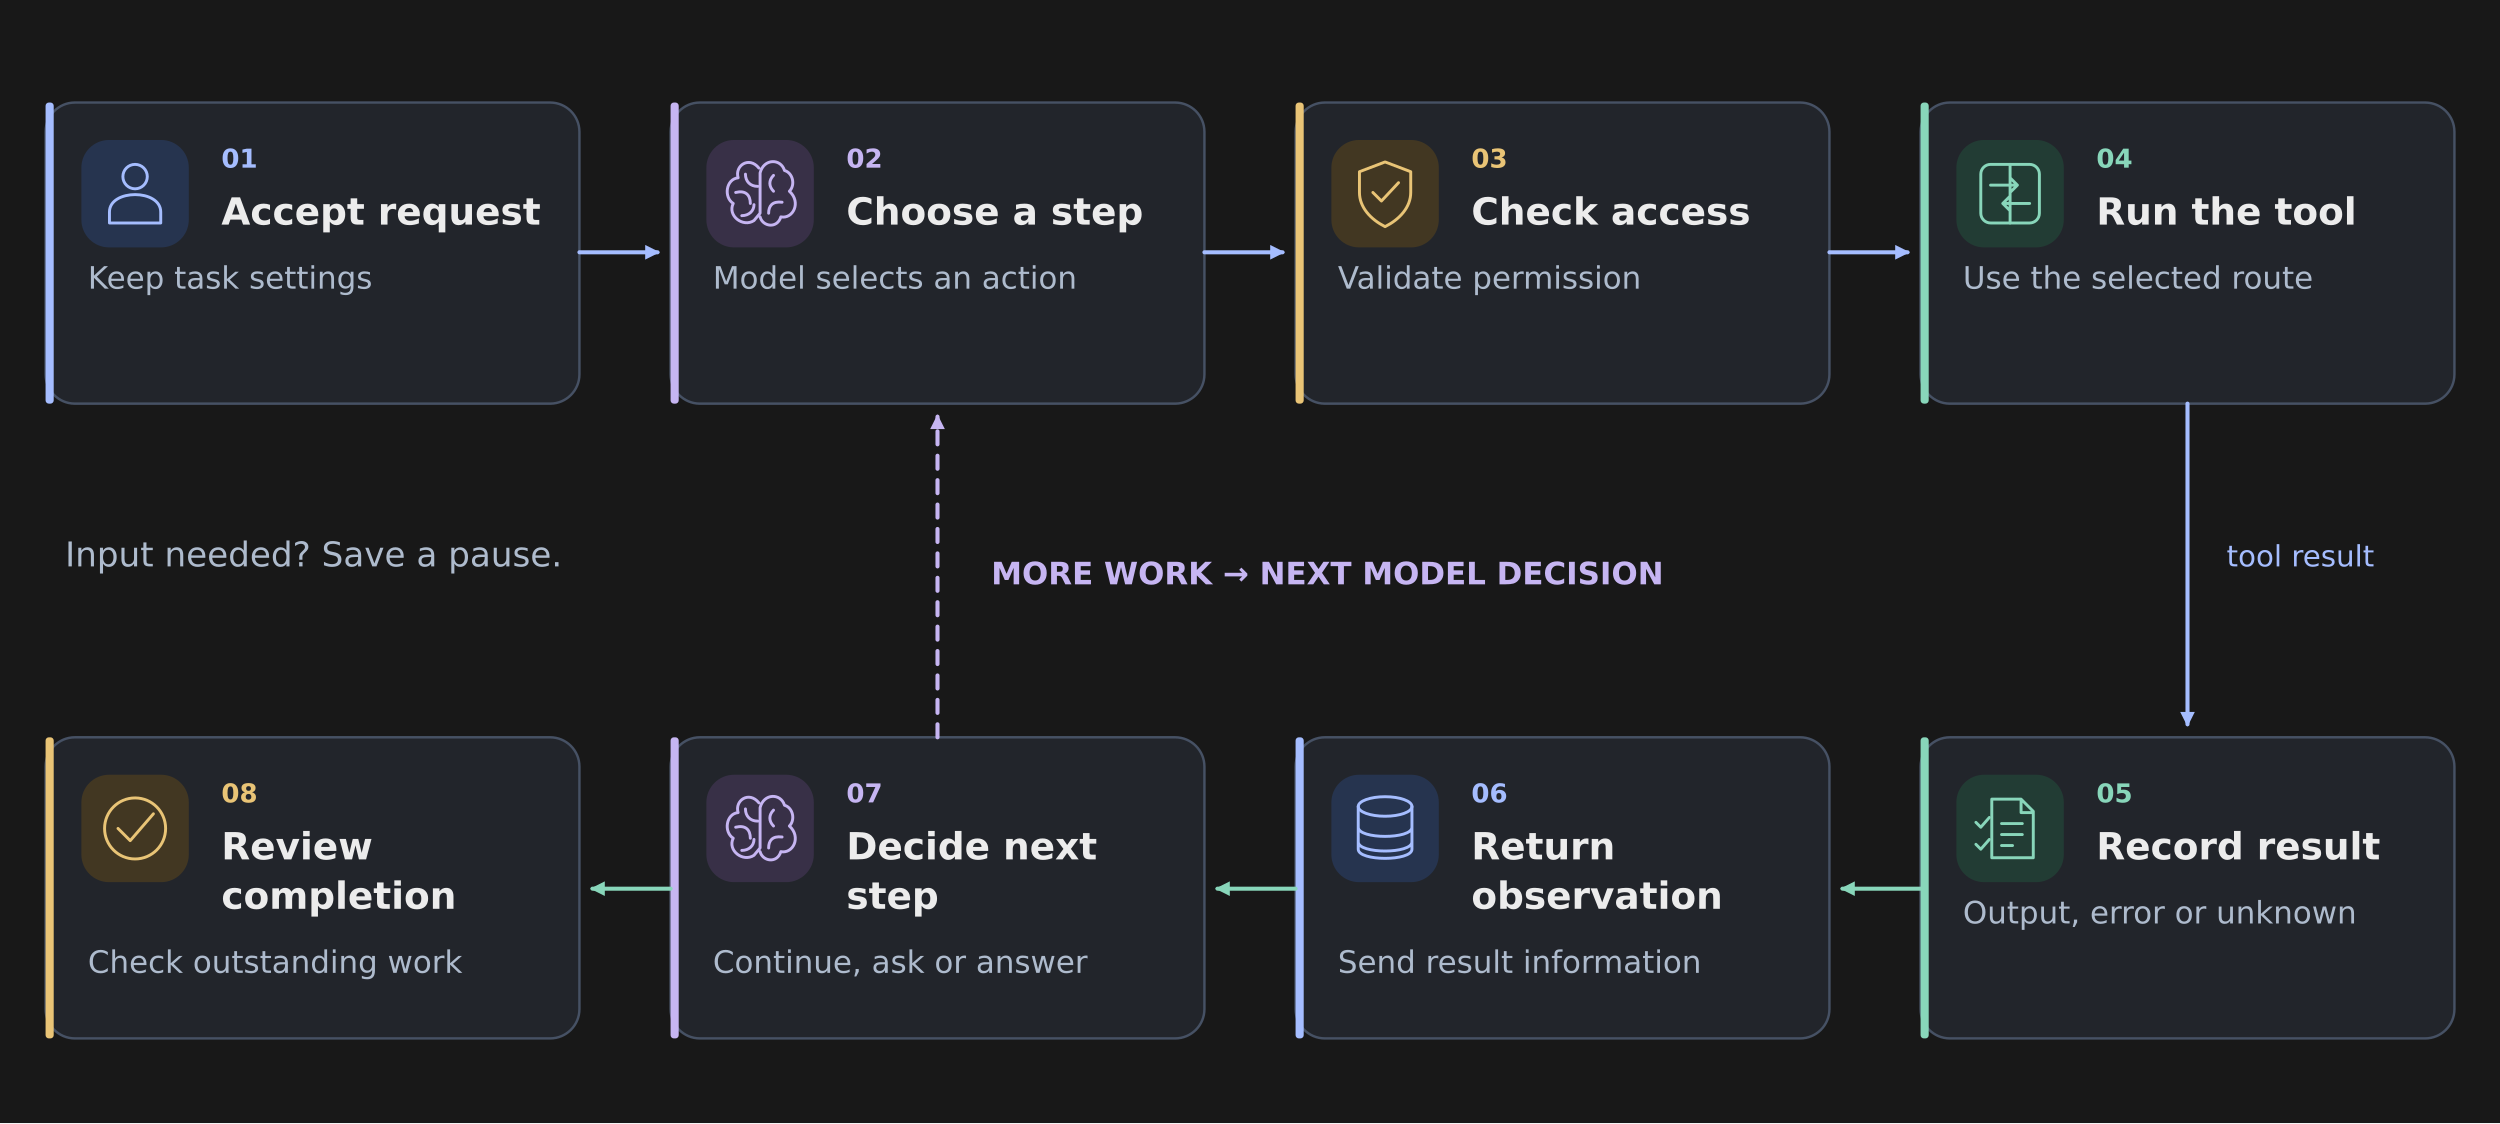
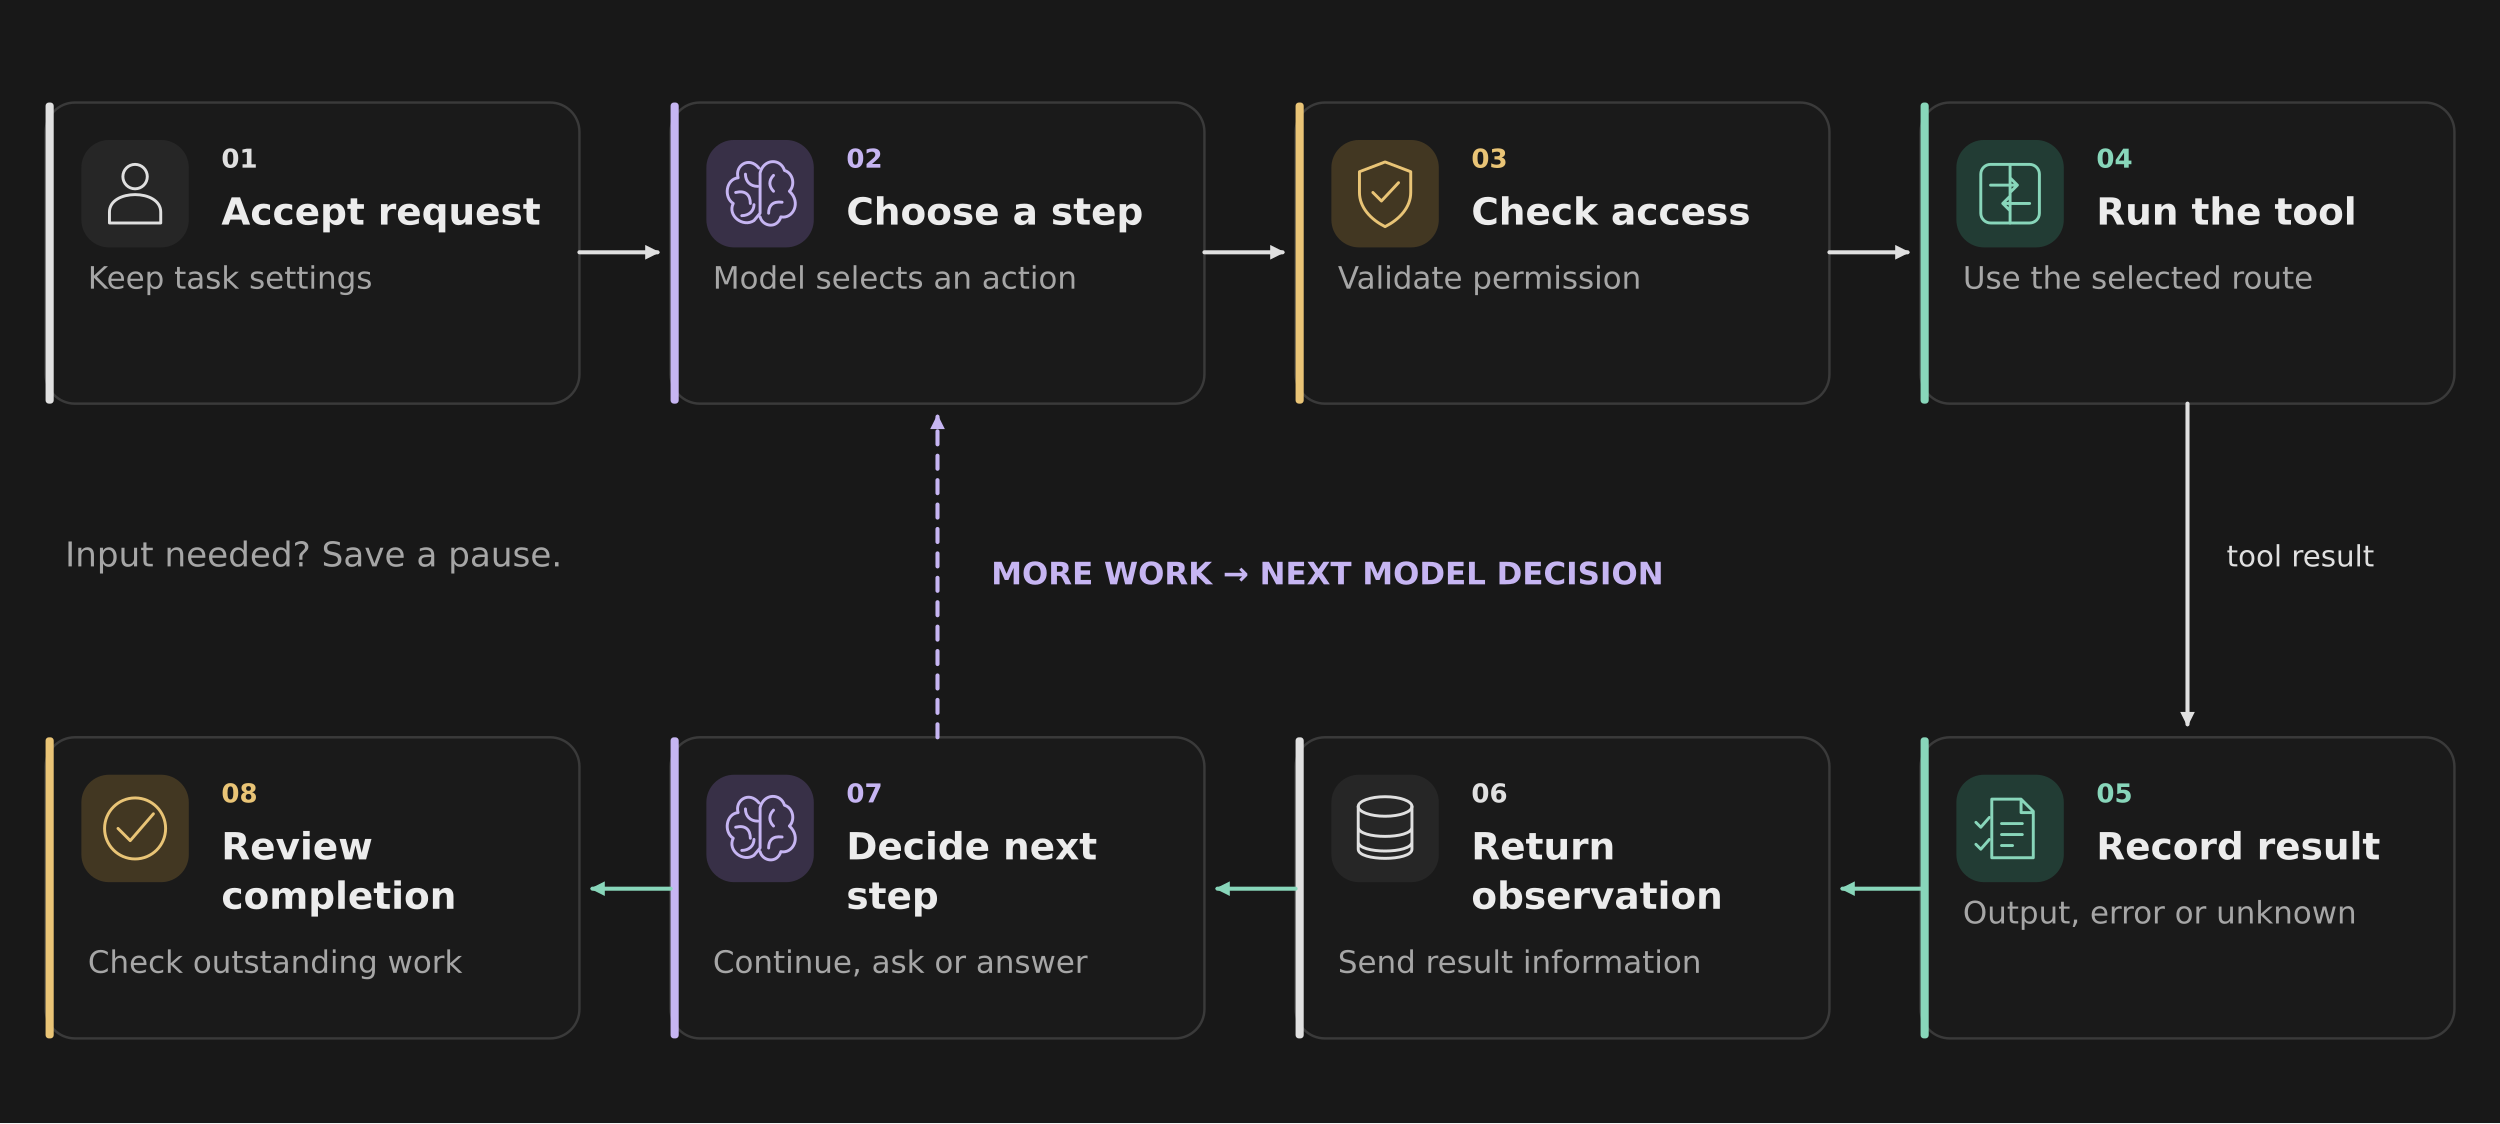
<svg xmlns="http://www.w3.org/2000/svg" width="1536" height="690" viewBox="0 0 1536 690" role="img" aria-labelledby="title desc" lang="en">
  <defs>
    <marker id="arrow-blue" markerWidth="9" markerHeight="9" refX="7.6" refY="4.5" orient="auto" markerUnits="userSpaceOnUse">
-       <path d="M0,0 L9,4.5 L0,9 Z" fill="#A5BDFF" />
+       <path d="M0,0 L9,4.5 L0,9 Z" fill="#E0E0E0" />
    </marker>
    <marker id="arrow-teal" markerWidth="9" markerHeight="9" refX="7.6" refY="4.5" orient="auto" markerUnits="userSpaceOnUse">
      <path d="M0,0 L9,4.5 L0,9 Z" fill="#88D6BA" />
    </marker>
    <marker id="arrow-violet" markerWidth="9" markerHeight="9" refX="7.6" refY="4.5" orient="auto" markerUnits="userSpaceOnUse">
      <path d="M0,0 L9,4.5 L0,9 Z" fill="#C6B5F2" />
    </marker>
    <marker id="arrow-amber" markerWidth="9" markerHeight="9" refX="7.6" refY="4.5" orient="auto" markerUnits="userSpaceOnUse">
      <path d="M0,0 L9,4.5 L0,9 Z" fill="#E9C476" />
    </marker>
    <marker id="arrow-red" markerWidth="9" markerHeight="9" refX="7.6" refY="4.5" orient="auto" markerUnits="userSpaceOnUse">
      <path d="M0,0 L9,4.5 L0,9 Z" fill="#FFABB4" />
    </marker>
    <marker id="arrow-muted" markerWidth="9" markerHeight="9" refX="7.6" refY="4.5" orient="auto" markerUnits="userSpaceOnUse">
-       <path d="M0,0 L9,4.5 L0,9 Z" fill="#AEBBCD" />
+       <path d="M0,0 L9,4.5 L0,9 Z" fill="#A6A6A6" />
    </marker>
  </defs>
  <rect width="1536" height="690" fill="#181818" />
  <g transform="translate(-32,-202)">
-     <rect x="60" y="265" width="328" height="185" rx="18" fill="#22252B" stroke="#465164" stroke-width="1.5" />
-     <rect x="60" y="265" width="5" height="185" rx="2" fill="#A5BDFF" />
-     <rect x="82" y="288" width="66" height="66" rx="17" fill="#26344F" />
-     <g transform="translate(91,297) scale(0.75)" fill="none" stroke="#A5BDFF" stroke-width="2.4" stroke-linecap="round" stroke-linejoin="round">
+     <rect x="60" y="265" width="328" height="185" rx="18" fill="#1A1A1A" stroke="#3A3A3A" stroke-width="1.5" />
+     <rect x="60" y="265" width="5" height="185" rx="2" fill="#E0E0E0" />
+     <rect x="82" y="288" width="66" height="66" rx="17" fill="#262626" />
+     <g transform="translate(91,297) scale(0.75)" fill="none" stroke="#E0E0E0" stroke-width="2.4" stroke-linecap="round" stroke-linejoin="round">
      <circle cx="32" cy="18" r="10" />
      <path d="M11 56v-9c0-19 42-19 42 0v9z" />
    </g>
-     <text x="168" y="305.00" font-family="DejaVu Sans, Arial, sans-serif" font-size="16" font-weight="700" text-anchor="start" fill="#A5BDFF">01</text>
+     <text x="168" y="305.00" font-family="DejaVu Sans, Arial, sans-serif" font-size="16" font-weight="700" text-anchor="start" fill="#E0E0E0">01</text>
    <text x="168" y="340.00" font-family="DejaVu Sans, Arial, sans-serif" font-size="23" font-weight="700" text-anchor="start" fill="#ECECEC">Accept request</text>
-     <text x="86" y="379.36" font-family="DejaVu Sans, Arial, sans-serif" font-size="19" font-weight="400" text-anchor="start" fill="#AEBBCD">Keep task settings</text>
-     <rect x="444" y="265" width="328" height="185" rx="18" fill="#22252B" stroke="#465164" stroke-width="1.5" />
+     <text x="86" y="379.36" font-family="DejaVu Sans, Arial, sans-serif" font-size="19" font-weight="400" text-anchor="start" fill="#A6A6A6">Keep task settings</text>
+     <rect x="444" y="265" width="328" height="185" rx="18" fill="#1A1A1A" stroke="#3A3A3A" stroke-width="1.5" />
    <rect x="444" y="265" width="5" height="185" rx="2" fill="#C6B5F2" />
    <rect x="466" y="288" width="66" height="66" rx="17" fill="#383047" />
    <g transform="translate(475,297) scale(0.75)" fill="none" stroke="#C6B5F2" stroke-width="2.4" stroke-linecap="round" stroke-linejoin="round">
      <path d="M31 11c-8-10-20-2-17 8-10 1-12 16-4 21-5 10 8 20 17 14l5-6V15c3-12 17-12 20-2 7 2 9 12 4 17 10 9 3 23-7 21-3 10-15 8-17 0M20 16c0 6 4 10 10 10M12 31c8-2 12 2 12 9M17 50c6 0 10-4 10-9M43 17c-4 4-4 9 0 13M50 39c-8-1-11 3-11 9" />
    </g>
    <text x="552" y="305.00" font-family="DejaVu Sans, Arial, sans-serif" font-size="16" font-weight="700" text-anchor="start" fill="#C6B5F2">02</text>
    <text x="552" y="340.00" font-family="DejaVu Sans, Arial, sans-serif" font-size="23" font-weight="700" text-anchor="start" fill="#ECECEC">Choose a step</text>
-     <text x="470" y="379.36" font-family="DejaVu Sans, Arial, sans-serif" font-size="19" font-weight="400" text-anchor="start" fill="#AEBBCD">Model selects an action</text>
-     <rect x="828" y="265" width="328" height="185" rx="18" fill="#22252B" stroke="#465164" stroke-width="1.5" />
+     <text x="470" y="379.36" font-family="DejaVu Sans, Arial, sans-serif" font-size="19" font-weight="400" text-anchor="start" fill="#A6A6A6">Model selects an action</text>
+     <rect x="828" y="265" width="328" height="185" rx="18" fill="#1A1A1A" stroke="#3A3A3A" stroke-width="1.5" />
    <rect x="828" y="265" width="5" height="185" rx="2" fill="#E9C476" />
    <rect x="850" y="288" width="66" height="66" rx="17" fill="#423722" />
    <g transform="translate(859,297) scale(0.75)" fill="none" stroke="#E9C476" stroke-width="2.4" stroke-linecap="round" stroke-linejoin="round">
      <path d="M32 6 53 14v17c0 12-9 22-21 28C20 53 11 43 11 31V14z" />
      <path d="m22 31 7 7 14-15" />
    </g>
    <text x="936" y="305.00" font-family="DejaVu Sans, Arial, sans-serif" font-size="16" font-weight="700" text-anchor="start" fill="#E9C476">03</text>
    <text x="936" y="340.00" font-family="DejaVu Sans, Arial, sans-serif" font-size="23" font-weight="700" text-anchor="start" fill="#ECECEC">Check access</text>
-     <text x="854" y="379.36" font-family="DejaVu Sans, Arial, sans-serif" font-size="19" font-weight="400" text-anchor="start" fill="#AEBBCD">Validate permission</text>
-     <rect x="1212" y="265" width="328" height="185" rx="18" fill="#22252B" stroke="#465164" stroke-width="1.5" />
+     <text x="854" y="379.36" font-family="DejaVu Sans, Arial, sans-serif" font-size="19" font-weight="400" text-anchor="start" fill="#A6A6A6">Validate permission</text>
+     <rect x="1212" y="265" width="328" height="185" rx="18" fill="#1A1A1A" stroke="#3A3A3A" stroke-width="1.5" />
    <rect x="1212" y="265" width="5" height="185" rx="2" fill="#88D6BA" />
    <rect x="1234" y="288" width="66" height="66" rx="17" fill="#223C34" />
    <g transform="translate(1243,297) scale(0.75)" fill="none" stroke="#88D6BA" stroke-width="2.4" stroke-linecap="round" stroke-linejoin="round">
      <rect x="8" y="8" width="48" height="48" rx="8" />
      <path d="M32 8v48M16 25h22m-6-6 6 6-6 6M48 40H26m6-6-6 6 6 6" />
    </g>
    <text x="1320" y="305.00" font-family="DejaVu Sans, Arial, sans-serif" font-size="16" font-weight="700" text-anchor="start" fill="#88D6BA">04</text>
    <text x="1320" y="340.00" font-family="DejaVu Sans, Arial, sans-serif" font-size="23" font-weight="700" text-anchor="start" fill="#ECECEC">Run the tool</text>
-     <text x="1238" y="379.36" font-family="DejaVu Sans, Arial, sans-serif" font-size="19" font-weight="400" text-anchor="start" fill="#AEBBCD">Use the selected route</text>
-     <rect x="1212" y="655" width="328" height="185" rx="18" fill="#22252B" stroke="#465164" stroke-width="1.5" />
+     <text x="1238" y="379.36" font-family="DejaVu Sans, Arial, sans-serif" font-size="19" font-weight="400" text-anchor="start" fill="#A6A6A6">Use the selected route</text>
+     <rect x="1212" y="655" width="328" height="185" rx="18" fill="#1A1A1A" stroke="#3A3A3A" stroke-width="1.5" />
    <rect x="1212" y="655" width="5" height="185" rx="2" fill="#88D6BA" />
    <rect x="1234" y="678" width="66" height="66" rx="17" fill="#223C34" />
    <g transform="translate(1243,687) scale(0.75)" fill="none" stroke="#88D6BA" stroke-width="2.4" stroke-linecap="round" stroke-linejoin="round">
      <path d="M17 8h24l10 10v38H17zM41 8v11h10M25 28h17m-17 9h17m-17 9h9" />
      <path d="m4 27 4 4 7-8m-11 22 4 4 7-8" />
    </g>
    <text x="1320" y="695.00" font-family="DejaVu Sans, Arial, sans-serif" font-size="16" font-weight="700" text-anchor="start" fill="#88D6BA">05</text>
    <text x="1320" y="730.00" font-family="DejaVu Sans, Arial, sans-serif" font-size="23" font-weight="700" text-anchor="start" fill="#ECECEC">Record result</text>
-     <text x="1238" y="769.36" font-family="DejaVu Sans, Arial, sans-serif" font-size="19" font-weight="400" text-anchor="start" fill="#AEBBCD">Output, error or unknown</text>
-     <rect x="828" y="655" width="328" height="185" rx="18" fill="#22252B" stroke="#465164" stroke-width="1.5" />
-     <rect x="828" y="655" width="5" height="185" rx="2" fill="#A5BDFF" />
-     <rect x="850" y="678" width="66" height="66" rx="17" fill="#26344F" />
-     <g transform="translate(859,687) scale(0.75)" fill="none" stroke="#A5BDFF" stroke-width="2.4" stroke-linecap="round" stroke-linejoin="round">
+     <text x="1238" y="769.36" font-family="DejaVu Sans, Arial, sans-serif" font-size="19" font-weight="400" text-anchor="start" fill="#A6A6A6">Output, error or unknown</text>
+     <rect x="828" y="655" width="328" height="185" rx="18" fill="#1A1A1A" stroke="#3A3A3A" stroke-width="1.5" />
+     <rect x="828" y="655" width="5" height="185" rx="2" fill="#E0E0E0" />
+     <rect x="850" y="678" width="66" height="66" rx="17" fill="#262626" />
+     <g transform="translate(859,687) scale(0.75)" fill="none" stroke="#E0E0E0" stroke-width="2.4" stroke-linecap="round" stroke-linejoin="round">
      <ellipse cx="32" cy="14" rx="22" ry="8" />
      <path d="M10 14v35c0 10 44 10 44 0V14M10 31c0 10 44 10 44 0M10 43c0 10 44 10 44 0" />
    </g>
-     <text x="936" y="695.00" font-family="DejaVu Sans, Arial, sans-serif" font-size="16" font-weight="700" text-anchor="start" fill="#A5BDFF">06</text>
+     <text x="936" y="695.00" font-family="DejaVu Sans, Arial, sans-serif" font-size="16" font-weight="700" text-anchor="start" fill="#E0E0E0">06</text>
    <text x="936" y="730.00" font-family="DejaVu Sans, Arial, sans-serif" font-size="23" font-weight="700" text-anchor="start" fill="#ECECEC">Return</text>
    <text x="936" y="760.36" font-family="DejaVu Sans, Arial, sans-serif" font-size="23" font-weight="700" text-anchor="start" fill="#ECECEC">observation</text>
-     <text x="854" y="799.72" font-family="DejaVu Sans, Arial, sans-serif" font-size="19" font-weight="400" text-anchor="start" fill="#AEBBCD">Send result information</text>
-     <rect x="444" y="655" width="328" height="185" rx="18" fill="#22252B" stroke="#465164" stroke-width="1.5" />
+     <text x="854" y="799.72" font-family="DejaVu Sans, Arial, sans-serif" font-size="19" font-weight="400" text-anchor="start" fill="#A6A6A6">Send result information</text>
+     <rect x="444" y="655" width="328" height="185" rx="18" fill="#1A1A1A" stroke="#3A3A3A" stroke-width="1.5" />
    <rect x="444" y="655" width="5" height="185" rx="2" fill="#C6B5F2" />
    <rect x="466" y="678" width="66" height="66" rx="17" fill="#383047" />
    <g transform="translate(475,687) scale(0.75)" fill="none" stroke="#C6B5F2" stroke-width="2.4" stroke-linecap="round" stroke-linejoin="round">
      <path d="M31 11c-8-10-20-2-17 8-10 1-12 16-4 21-5 10 8 20 17 14l5-6V15c3-12 17-12 20-2 7 2 9 12 4 17 10 9 3 23-7 21-3 10-15 8-17 0M20 16c0 6 4 10 10 10M12 31c8-2 12 2 12 9M17 50c6 0 10-4 10-9M43 17c-4 4-4 9 0 13M50 39c-8-1-11 3-11 9" />
    </g>
    <text x="552" y="695.00" font-family="DejaVu Sans, Arial, sans-serif" font-size="16" font-weight="700" text-anchor="start" fill="#C6B5F2">07</text>
    <text x="552" y="730.00" font-family="DejaVu Sans, Arial, sans-serif" font-size="23" font-weight="700" text-anchor="start" fill="#ECECEC">Decide next</text>
    <text x="552" y="760.36" font-family="DejaVu Sans, Arial, sans-serif" font-size="23" font-weight="700" text-anchor="start" fill="#ECECEC">step</text>
-     <text x="470" y="799.72" font-family="DejaVu Sans, Arial, sans-serif" font-size="19" font-weight="400" text-anchor="start" fill="#AEBBCD">Continue, ask or answer</text>
-     <rect x="60" y="655" width="328" height="185" rx="18" fill="#22252B" stroke="#465164" stroke-width="1.5" />
+     <text x="470" y="799.72" font-family="DejaVu Sans, Arial, sans-serif" font-size="19" font-weight="400" text-anchor="start" fill="#A6A6A6">Continue, ask or answer</text>
+     <rect x="60" y="655" width="328" height="185" rx="18" fill="#1A1A1A" stroke="#3A3A3A" stroke-width="1.5" />
    <rect x="60" y="655" width="5" height="185" rx="2" fill="#E9C476" />
    <rect x="82" y="678" width="66" height="66" rx="17" fill="#423722" />
    <g transform="translate(91,687) scale(0.75)" fill="none" stroke="#E9C476" stroke-width="2.4" stroke-linecap="round" stroke-linejoin="round">
      <circle cx="32" cy="32" r="25" />
      <path d="m18 32 10 10 19-22" />
    </g>
    <text x="168" y="695.00" font-family="DejaVu Sans, Arial, sans-serif" font-size="16" font-weight="700" text-anchor="start" fill="#E9C476">08</text>
    <text x="168" y="730.00" font-family="DejaVu Sans, Arial, sans-serif" font-size="23" font-weight="700" text-anchor="start" fill="#ECECEC">Review</text>
    <text x="168" y="760.36" font-family="DejaVu Sans, Arial, sans-serif" font-size="23" font-weight="700" text-anchor="start" fill="#ECECEC">completion</text>
-     <text x="86" y="799.72" font-family="DejaVu Sans, Arial, sans-serif" font-size="19" font-weight="400" text-anchor="start" fill="#AEBBCD">Check outstanding work</text>
-     <path d="M388,357 H436" fill="none" stroke="#A5BDFF" stroke-width="2.5" stroke-linecap="round" stroke-linejoin="round" marker-end="url(#arrow-blue)" />
-     <path d="M772,357 H820" fill="none" stroke="#A5BDFF" stroke-width="2.5" stroke-linecap="round" stroke-linejoin="round" marker-end="url(#arrow-blue)" />
-     <path d="M1156,357 H1204" fill="none" stroke="#A5BDFF" stroke-width="2.5" stroke-linecap="round" stroke-linejoin="round" marker-end="url(#arrow-blue)" />
-     <path d="M1376,450 V647" fill="none" stroke="#A5BDFF" stroke-width="2.5" stroke-linecap="round" stroke-linejoin="round" marker-end="url(#arrow-blue)" />
-     <text x="1400" y="550.00" font-family="DejaVu Sans, Arial, sans-serif" font-size="18" font-weight="400" text-anchor="start" fill="#A5BDFF">tool result</text>
+     <text x="86" y="799.72" font-family="DejaVu Sans, Arial, sans-serif" font-size="19" font-weight="400" text-anchor="start" fill="#A6A6A6">Check outstanding work</text>
+     <path d="M388,357 H436" fill="none" stroke="#E0E0E0" stroke-width="2.5" stroke-linecap="round" stroke-linejoin="round" marker-end="url(#arrow-blue)" />
+     <path d="M772,357 H820" fill="none" stroke="#E0E0E0" stroke-width="2.5" stroke-linecap="round" stroke-linejoin="round" marker-end="url(#arrow-blue)" />
+     <path d="M1156,357 H1204" fill="none" stroke="#E0E0E0" stroke-width="2.5" stroke-linecap="round" stroke-linejoin="round" marker-end="url(#arrow-blue)" />
+     <path d="M1376,450 V647" fill="none" stroke="#E0E0E0" stroke-width="2.5" stroke-linecap="round" stroke-linejoin="round" marker-end="url(#arrow-blue)" />
+     <text x="1400" y="550.00" font-family="DejaVu Sans, Arial, sans-serif" font-size="18" font-weight="400" text-anchor="start" fill="#E0E0E0">tool result</text>
    <path d="M1212,748 H1164" fill="none" stroke="#88D6BA" stroke-width="2.5" stroke-linecap="round" stroke-linejoin="round" marker-end="url(#arrow-teal)" />
    <path d="M828,748 H780" fill="none" stroke="#88D6BA" stroke-width="2.5" stroke-linecap="round" stroke-linejoin="round" marker-end="url(#arrow-teal)" />
    <path d="M444,748 H396" fill="none" stroke="#88D6BA" stroke-width="2.5" stroke-linecap="round" stroke-linejoin="round" marker-end="url(#arrow-teal)" />
    <path d="M608,655 V550 H608 V458" fill="none" stroke="#C6B5F2" stroke-width="2.5" stroke-linecap="round" stroke-linejoin="round" marker-end="url(#arrow-violet)" stroke-dasharray="8 7" />
    <text x="641" y="561.00" font-family="DejaVu Sans, Arial, sans-serif" font-size="19" font-weight="700" text-anchor="start" fill="#C6B5F2">MORE WORK → NEXT MODEL DECISION</text>
-     <text x="72" y="550.00" font-family="DejaVu Sans, Arial, sans-serif" font-size="21" font-weight="400" text-anchor="start" fill="#AEBBCD">Input needed? Save a pause.</text>
+     <text x="72" y="550.00" font-family="DejaVu Sans, Arial, sans-serif" font-size="21" font-weight="400" text-anchor="start" fill="#A6A6A6">Input needed? Save a pause.</text>
  </g>
</svg>
